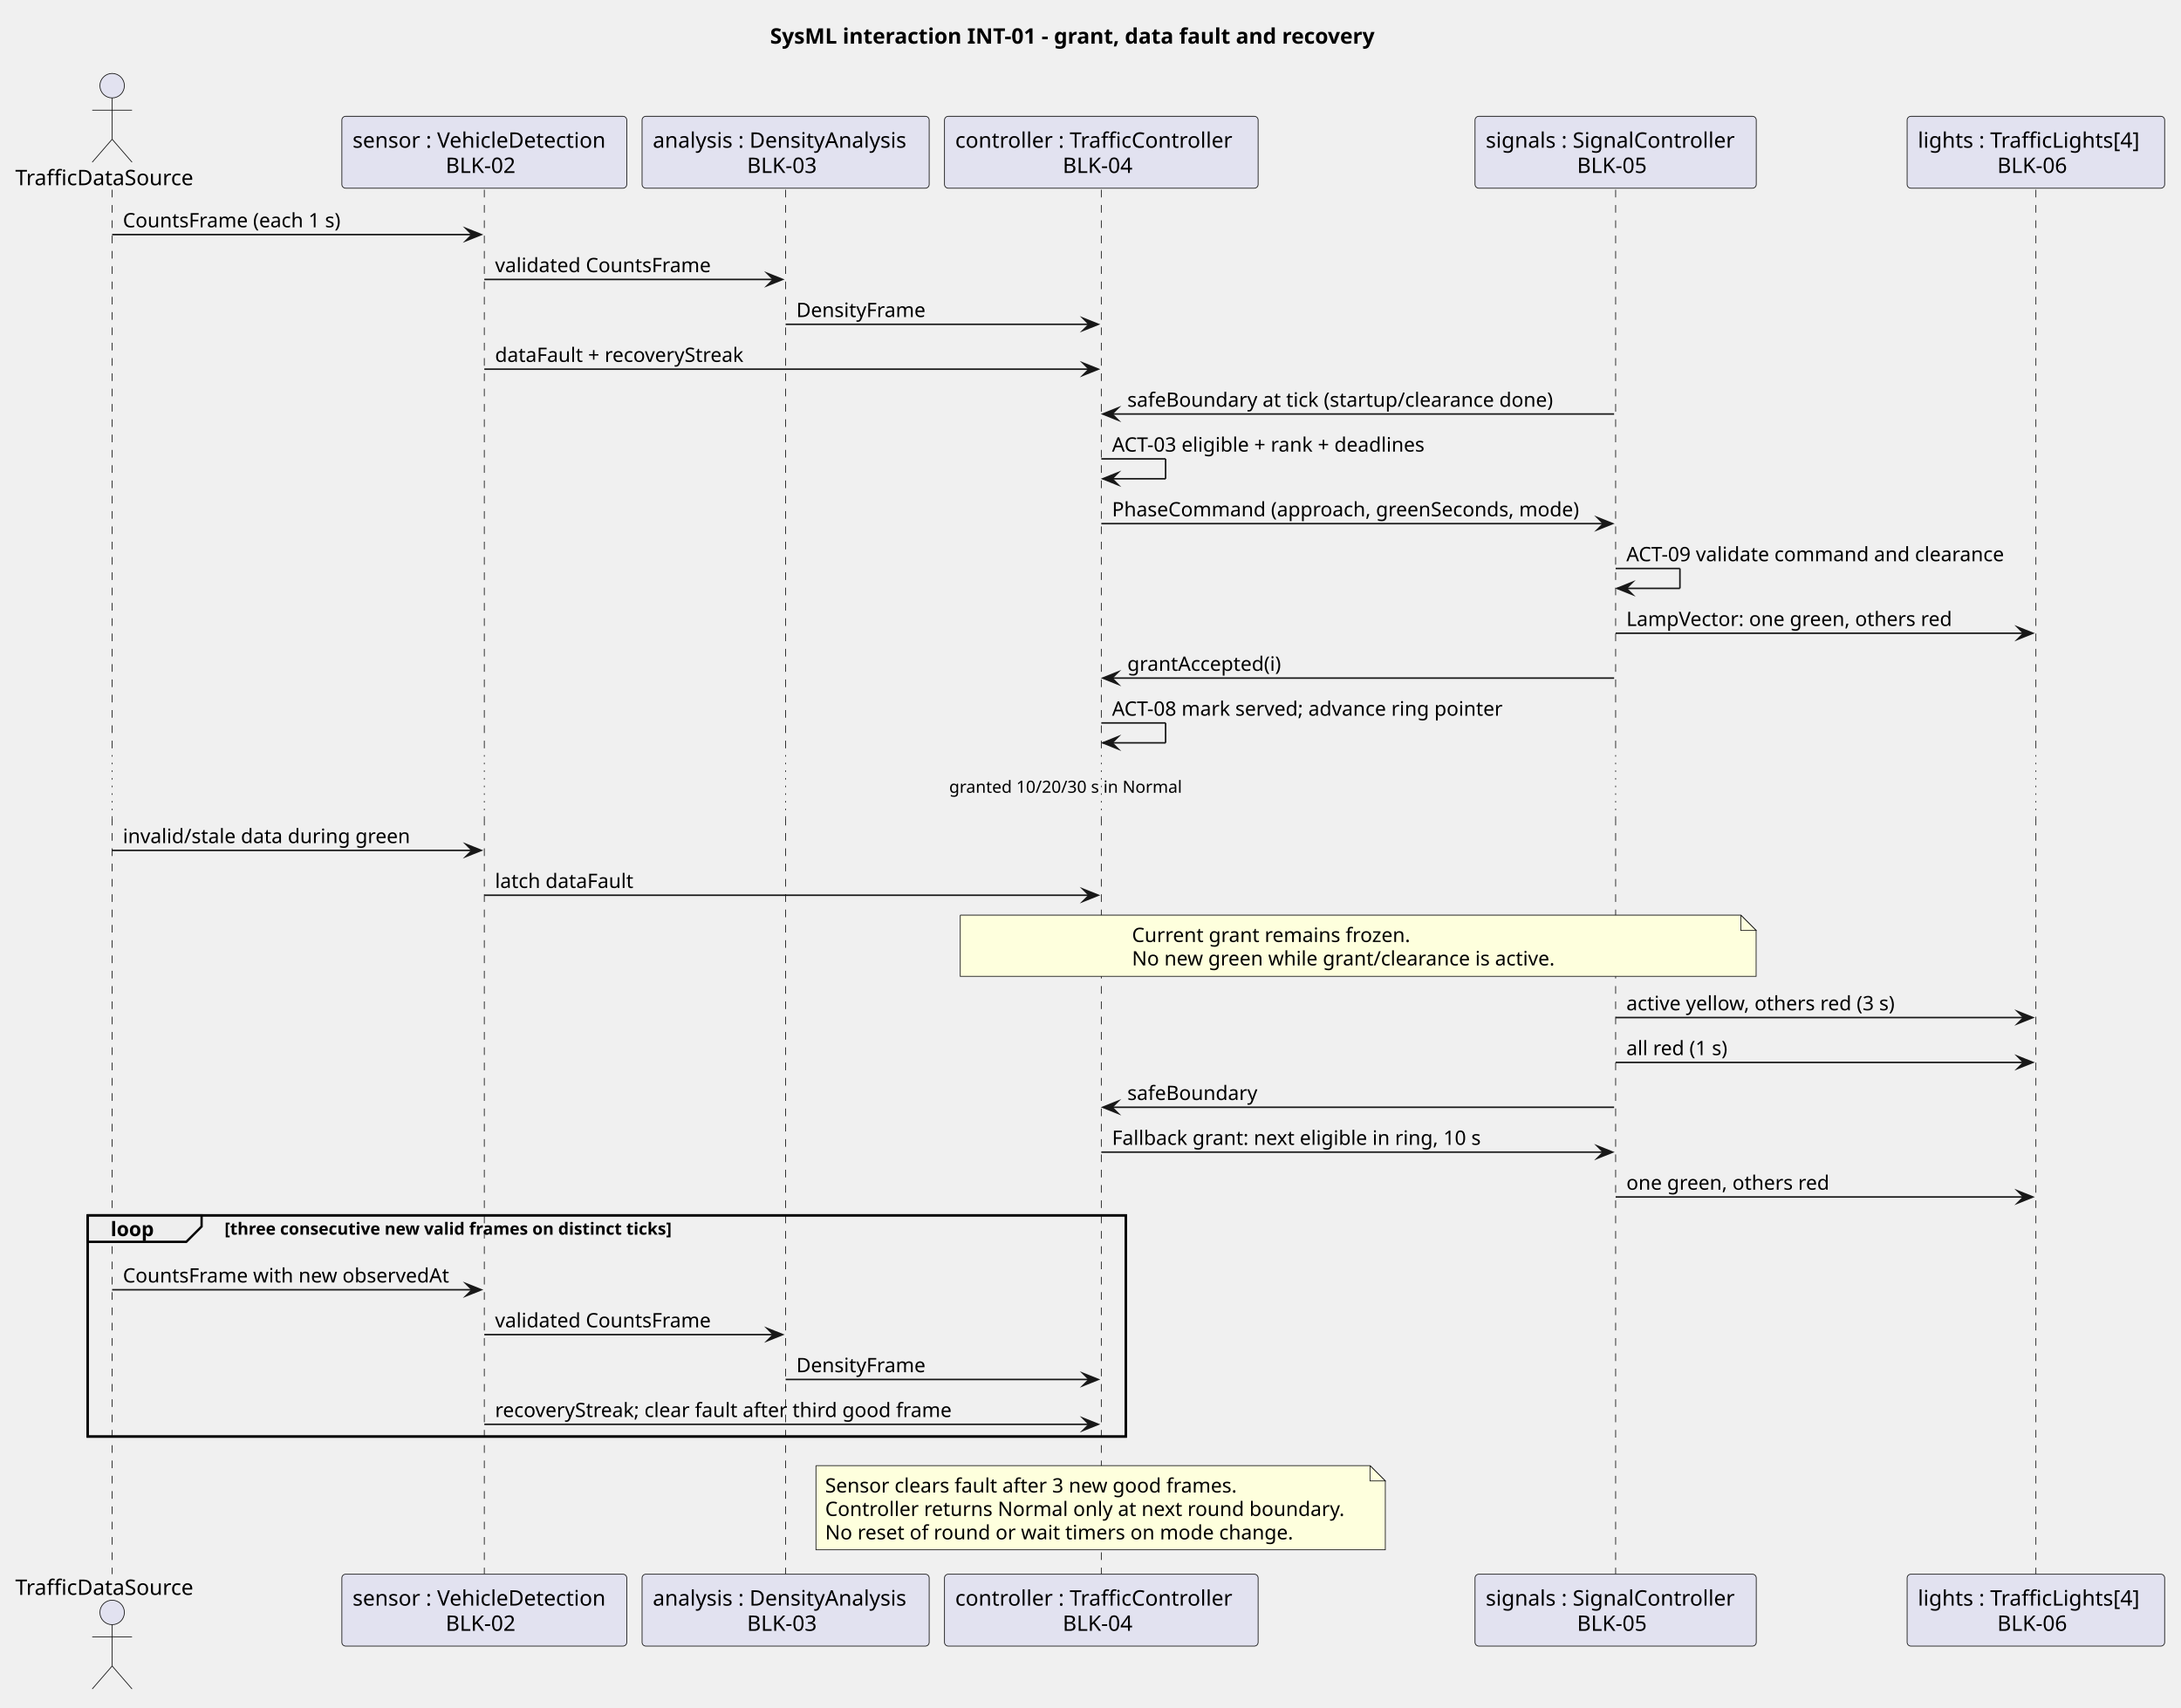
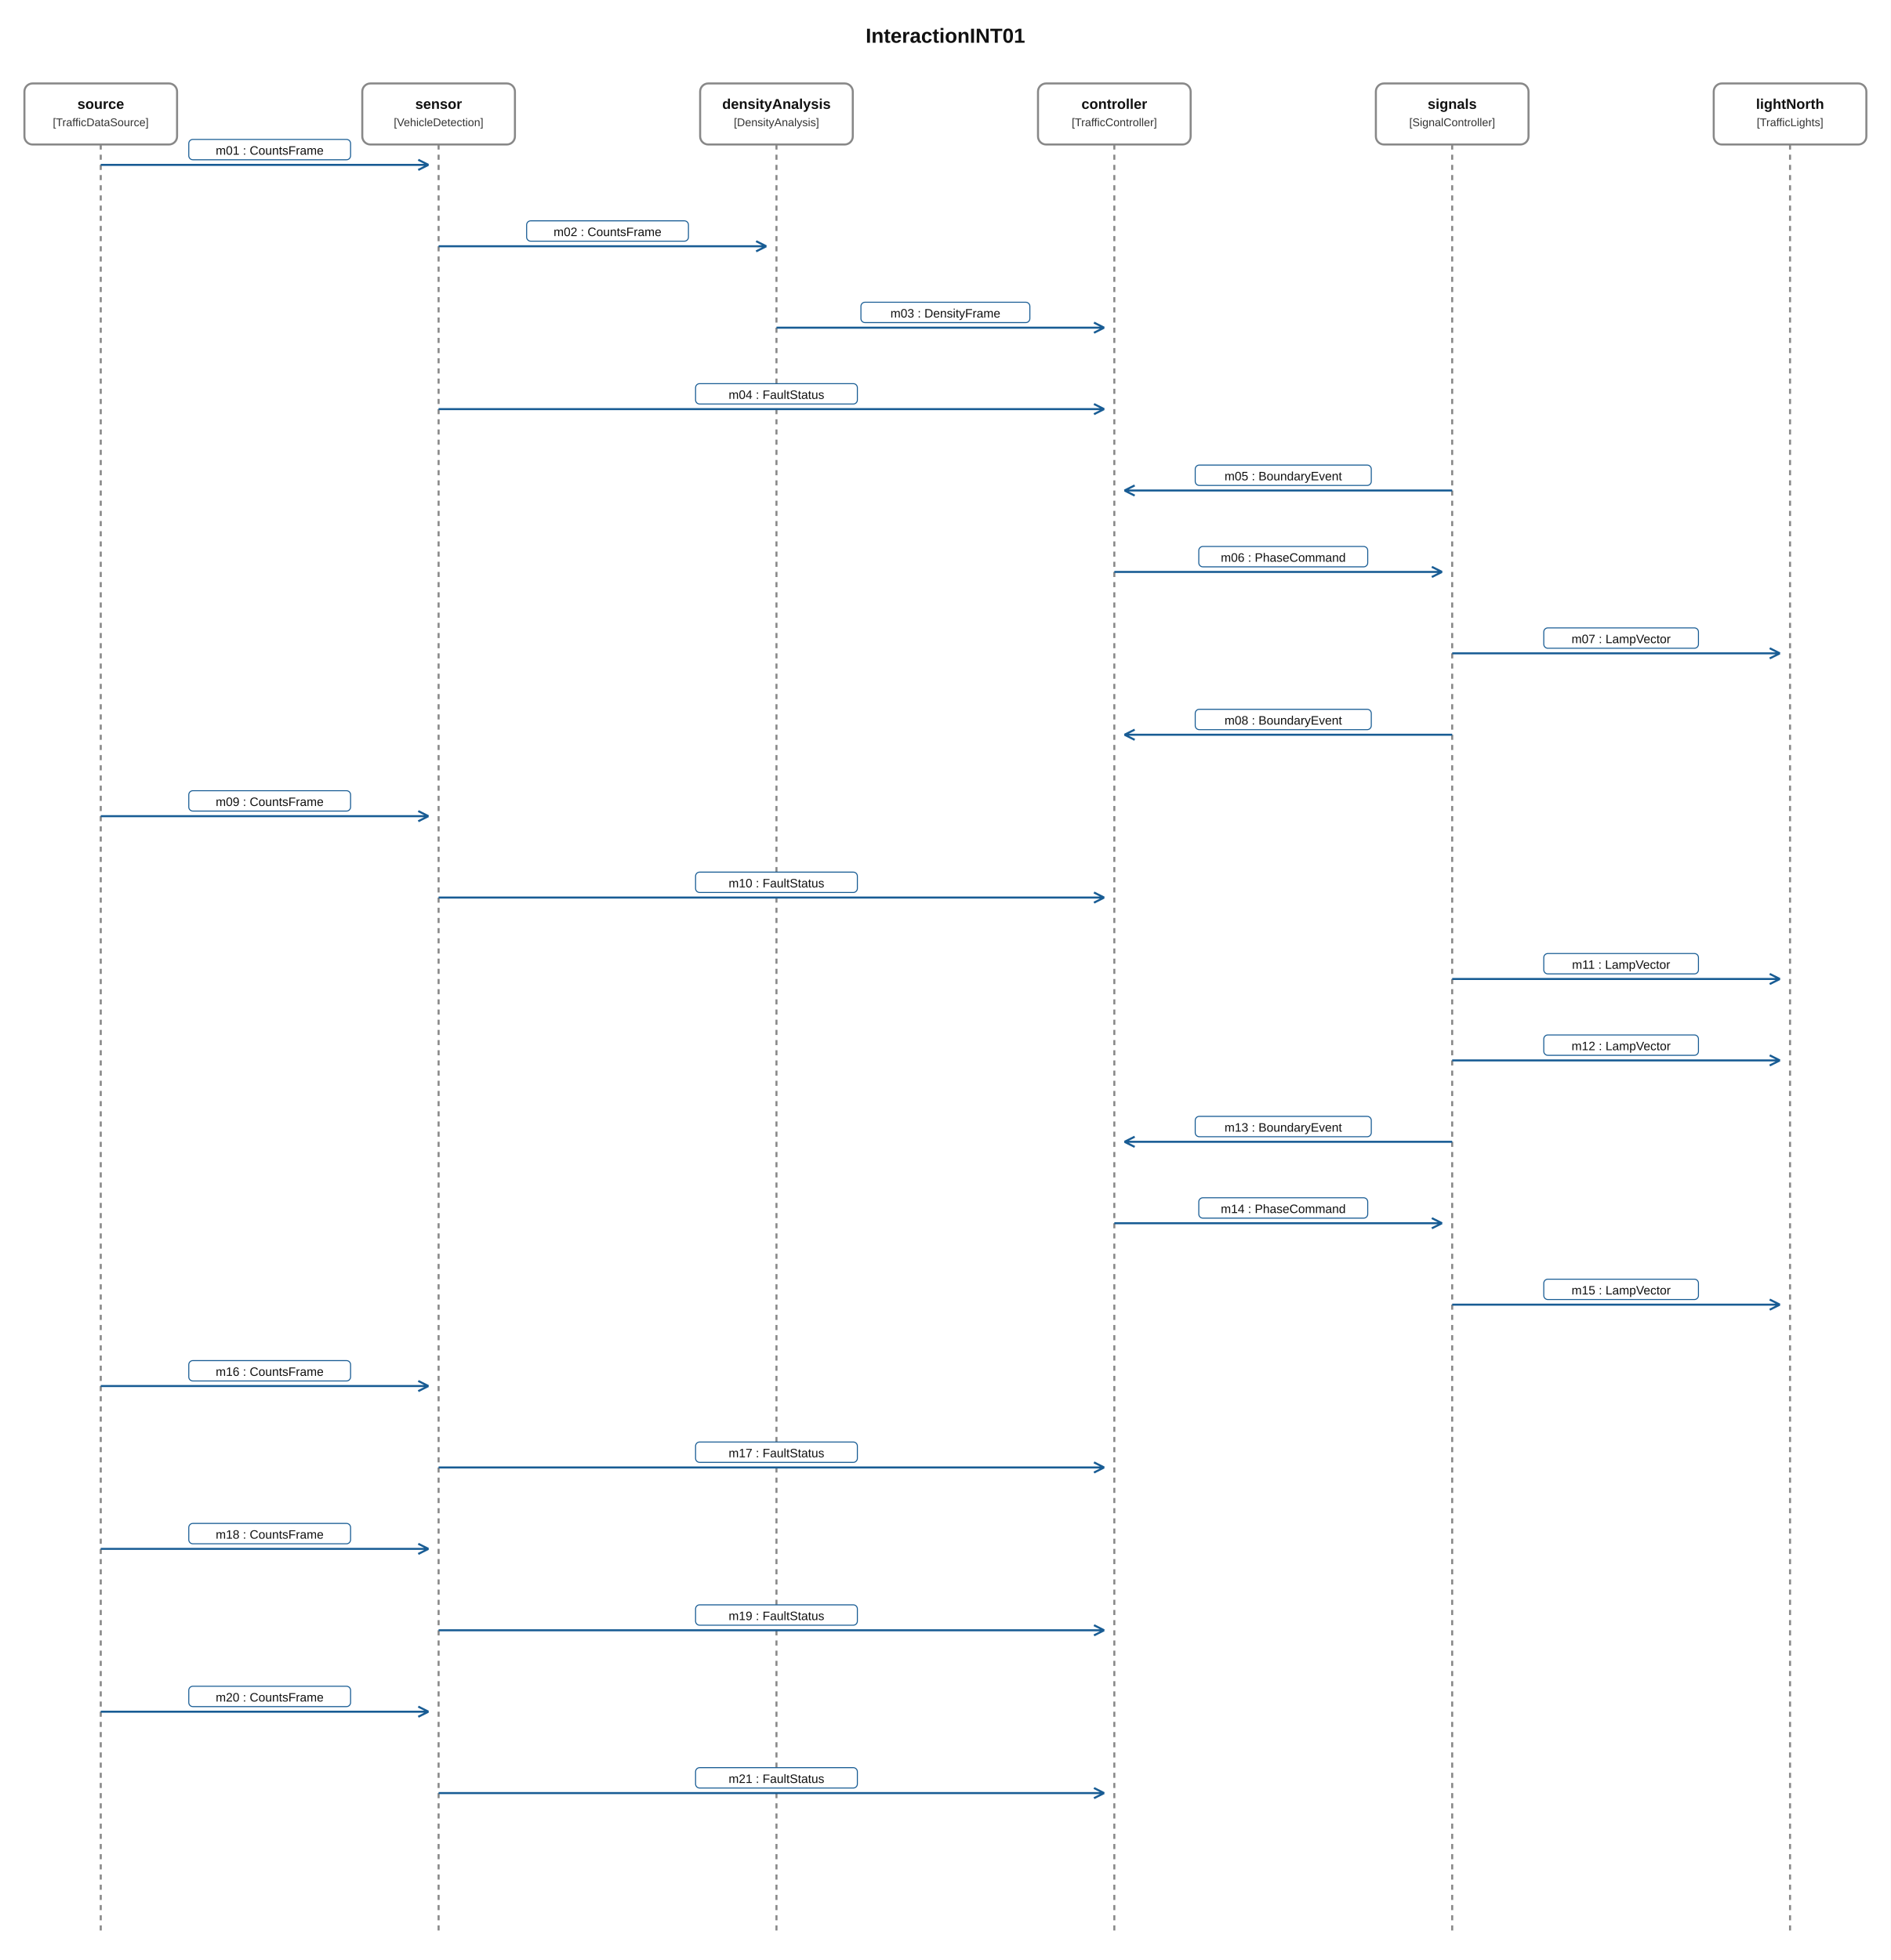
- <svg xmlns="http://www.w3.org/2000/svg" version="1.1" data-diagram-type="SEQUENCE" style="width:1425px;height:1116px;background:#FFFFFF;" width="1425px" height="1116px" viewBox="0 0 1425 1116" zoomAndPan="magnify" preserveAspectRatio="none" contentStyleType="text/css">
-   <defs />
-   <g font-family="sans-serif" lengthAdjust="spacing">
-     <g class="title" data-source-line="2">
-       <text x="503.154" y="28.535" fill="#000" font-size="14" textLength="417.006" font-weight="700">SysML interaction INT-01 - grant, data fault and recovery</text>
-     </g>
-     <rect x="57.269" y="794.143" width="678.292" height="144.553" fill="none" style="stroke:#000;stroke-width:1.5;" />
-     <g class="participant-lifeline" data-qualified-name="Source" data-entity-uid="part1" id="part1-lifeline" data-source-line="3">
-       <g>
-         <rect x="69.769" y="123.977" width="8" height="369.416" fill="#000" fill-opacity="0" />
-         <line x1="73.269" y1="123.977" x2="73.269" y2="493.393" style="stroke:#181818;stroke-width:0.5;stroke-dasharray:5,5;" />
+ <svg xmlns="http://www.w3.org/2000/svg" width="1858" height="1926" viewBox="-49 8 1858 1926">
+   <rect x="-49" y="8" width="1858" height="1926" fill="#fff" />
+   <rect x="0" y="0" width="1805" height="1930" fill="rgb(255, 255, 255)" />
+   <g>
+     <g class="sequence-diagram" transform="translate(0, 50)">
+       <text x="880" y="0" text-anchor="middle" style="font-size: 20px; font-weight: bold; fill: rgb(17, 17, 17); cursor: pointer; font-family: Arial, -apple-system, &quot;system-ui&quot;, &quot;Segoe UI&quot;, Roboto, Oxygen, Ubuntu, Cantarell, sans-serif;">InteractionINT01</text>
+       <g class="sequence-participant" transform="translate(50, 40)" style="cursor: pointer;">
+         <rect x="-75" y="0" width="150" height="60" rx="8" style="fill: rgb(255, 255, 255); stroke: rgb(136, 136, 136); stroke-width: 2px;" />
+         <text class="node-name-text" data-element-name="source" x="0" y="25" text-anchor="middle" style="font-size: 14px; font-weight: bold; fill: rgb(17, 17, 17); font-family: Arial, -apple-system, &quot;system-ui&quot;, &quot;Segoe UI&quot;, Roboto, Oxygen, Ubuntu, Cantarell, sans-serif;">source</text>
+         <text x="0" y="42" text-anchor="middle" style="font-size: 11px; fill: rgb(51, 51, 51); font-family: Arial, -apple-system, &quot;system-ui&quot;, &quot;Segoe UI&quot;, Roboto, Oxygen, Ubuntu, Cantarell, sans-serif; font-weight: 400;">[TrafficDataSource]</text>
+         <line x1="0" y1="60" x2="0" y2="1820" style="stroke: rgb(136, 136, 136); stroke-width: 2px; stroke-dasharray: 5px, 5px; " />
      </g>
-       <line x1="73.269" y1="493.393" x2="73.269" y2="534.348" style="stroke:#181818;stroke-width:0.5;stroke-dasharray:1,4;" />
-       <g>
-         <rect x="69.769" y="534.348" width="8" height="494.279" fill="#000" fill-opacity="0" />
-         <line x1="73.269" y1="534.348" x2="73.269" y2="1028.627" style="stroke:#181818;stroke-width:0.5;stroke-dasharray:5,5;" />
+       <g class="sequence-participant" transform="translate(382, 40)" style="cursor: pointer;">
+         <rect x="-75" y="0" width="150" height="60" rx="8" style="fill: rgb(255, 255, 255); stroke: rgb(136, 136, 136); stroke-width: 2px;" />
+         <text class="node-name-text" data-element-name="sensor" x="0" y="25" text-anchor="middle" style="font-size: 14px; font-weight: bold; fill: rgb(17, 17, 17); font-family: Arial, -apple-system, &quot;system-ui&quot;, &quot;Segoe UI&quot;, Roboto, Oxygen, Ubuntu, Cantarell, sans-serif;">sensor</text>
+         <text x="0" y="42" text-anchor="middle" style="font-size: 11px; fill: rgb(51, 51, 51); font-family: Arial, -apple-system, &quot;system-ui&quot;, &quot;Segoe UI&quot;, Roboto, Oxygen, Ubuntu, Cantarell, sans-serif; font-weight: 400;">[VehicleDetection]</text>
+         <line x1="0" y1="60" x2="0" y2="1820" style="stroke: rgb(136, 136, 136); stroke-width: 2px; stroke-dasharray: 5px, 5px; " />
+       </g>
+       <g class="sequence-participant" transform="translate(714, 40)" style="cursor: pointer;">
+         <rect x="-75" y="0" width="150" height="60" rx="8" style="fill: rgb(255, 255, 255); stroke: rgb(136, 136, 136); stroke-width: 2px;" />
+         <text class="node-name-text" data-element-name="densityAnalysis" x="0" y="25" text-anchor="middle" style="font-size: 14px; font-weight: bold; fill: rgb(17, 17, 17); font-family: Arial, -apple-system, &quot;system-ui&quot;, &quot;Segoe UI&quot;, Roboto, Oxygen, Ubuntu, Cantarell, sans-serif;">densityAnalysis</text>
+         <text x="0" y="42" text-anchor="middle" style="font-size: 11px; fill: rgb(51, 51, 51); font-family: Arial, -apple-system, &quot;system-ui&quot;, &quot;Segoe UI&quot;, Roboto, Oxygen, Ubuntu, Cantarell, sans-serif; font-weight: 400;">[DensityAnalysis]</text>
+         <line x1="0" y1="60" x2="0" y2="1820" style="stroke: rgb(136, 136, 136); stroke-width: 2px; stroke-dasharray: 5px, 5px; " />
+       </g>
+       <g class="sequence-participant" transform="translate(1046, 40)" style="cursor: pointer;">
+         <rect x="-75" y="0" width="150" height="60" rx="8" style="fill: rgb(255, 255, 255); stroke: rgb(136, 136, 136); stroke-width: 2px;" />
+         <text class="node-name-text" data-element-name="controller" x="0" y="25" text-anchor="middle" style="font-size: 14px; font-weight: bold; fill: rgb(17, 17, 17); font-family: Arial, -apple-system, &quot;system-ui&quot;, &quot;Segoe UI&quot;, Roboto, Oxygen, Ubuntu, Cantarell, sans-serif;">controller</text>
+         <text x="0" y="42" text-anchor="middle" style="font-size: 11px; fill: rgb(51, 51, 51); font-family: Arial, -apple-system, &quot;system-ui&quot;, &quot;Segoe UI&quot;, Roboto, Oxygen, Ubuntu, Cantarell, sans-serif; font-weight: 400;">[TrafficController]</text>
+         <line x1="0" y1="60" x2="0" y2="1820" style="stroke: rgb(136, 136, 136); stroke-width: 2px; stroke-dasharray: 5px, 5px; " />
+       </g>
+       <g class="sequence-participant" transform="translate(1378, 40)" style="cursor: pointer;">
+         <rect x="-75" y="0" width="150" height="60" rx="8" style="fill: rgb(255, 255, 255); stroke: rgb(136, 136, 136); stroke-width: 2px;" />
+         <text class="node-name-text" data-element-name="signals" x="0" y="25" text-anchor="middle" style="font-size: 14px; font-weight: bold; fill: rgb(17, 17, 17); font-family: Arial, -apple-system, &quot;system-ui&quot;, &quot;Segoe UI&quot;, Roboto, Oxygen, Ubuntu, Cantarell, sans-serif;">signals</text>
+         <text x="0" y="42" text-anchor="middle" style="font-size: 11px; fill: rgb(51, 51, 51); font-family: Arial, -apple-system, &quot;system-ui&quot;, &quot;Segoe UI&quot;, Roboto, Oxygen, Ubuntu, Cantarell, sans-serif; font-weight: 400;">[SignalController]</text>
+         <line x1="0" y1="60" x2="0" y2="1820" style="stroke: rgb(136, 136, 136); stroke-width: 2px; stroke-dasharray: 5px, 5px; " />
+       </g>
+       <g class="sequence-participant" transform="translate(1710, 40)" style="cursor: pointer;">
+         <rect x="-75" y="0" width="150" height="60" rx="8" style="fill: rgb(255, 255, 255); stroke: rgb(136, 136, 136); stroke-width: 2px;" />
+         <text class="node-name-text" data-element-name="lightNorth" x="0" y="25" text-anchor="middle" style="font-size: 14px; font-weight: bold; fill: rgb(17, 17, 17); font-family: Arial, -apple-system, &quot;system-ui&quot;, &quot;Segoe UI&quot;, Roboto, Oxygen, Ubuntu, Cantarell, sans-serif;">lightNorth</text>
+         <text x="0" y="42" text-anchor="middle" style="font-size: 11px; fill: rgb(51, 51, 51); font-family: Arial, -apple-system, &quot;system-ui&quot;, &quot;Segoe UI&quot;, Roboto, Oxygen, Ubuntu, Cantarell, sans-serif; font-weight: 400;">[TrafficLights]</text>
+         <line x1="0" y1="60" x2="0" y2="1820" style="stroke: rgb(136, 136, 136); stroke-width: 2px; stroke-dasharray: 5px, 5px; " />
+       </g>
+       <g class="sequence-message" style="cursor: pointer;">
+         <path d="M 50 120 L 372 120 L 362 115 M 372 120 L 362 125" style="stroke: rgb(24, 92, 148); stroke-width: 2px; fill: none; " />
+         <rect x="136.5" y="95" width="159" height="20" rx="4" style="fill: rgb(255, 255, 255); stroke: rgb(24, 92, 148); stroke-width: 1px;" />
+         <text x="216" y="110" text-anchor="middle" style="font-size: 12px; fill: rgb(17, 17, 17); pointer-events: none; font-family: Arial, -apple-system, &quot;system-ui&quot;, &quot;Segoe UI&quot;, Roboto, Oxygen, Ubuntu, Cantarell, sans-serif; font-weight: 400;">m01 : CountsFrame</text>
+       </g>
+       <g class="sequence-message" style="cursor: pointer;">
+         <path d="M 382 200 L 704 200 L 694 195 M 704 200 L 694 205" style="stroke: rgb(24, 92, 148); stroke-width: 2px; fill: none; " />
+         <rect x="468.5" y="175" width="159" height="20" rx="4" style="fill: rgb(255, 255, 255); stroke: rgb(24, 92, 148); stroke-width: 1px;" />
+         <text x="548" y="190" text-anchor="middle" style="font-size: 12px; fill: rgb(17, 17, 17); pointer-events: none; font-family: Arial, -apple-system, &quot;system-ui&quot;, &quot;Segoe UI&quot;, Roboto, Oxygen, Ubuntu, Cantarell, sans-serif; font-weight: 400;">m02 : CountsFrame</text>
+       </g>
+       <g class="sequence-message" style="cursor: pointer;">
+         <path d="M 714 280 L 1036 280 L 1026 275 M 1036 280 L 1026 285" style="stroke: rgb(24, 92, 148); stroke-width: 2px; fill: none; " />
+         <rect x="797" y="255" width="166" height="20" rx="4" style="fill: rgb(255, 255, 255); stroke: rgb(24, 92, 148); stroke-width: 1px;" />
+         <text x="880" y="270" text-anchor="middle" style="font-size: 12px; fill: rgb(17, 17, 17); pointer-events: none; font-family: Arial, -apple-system, &quot;system-ui&quot;, &quot;Segoe UI&quot;, Roboto, Oxygen, Ubuntu, Cantarell, sans-serif; font-weight: 400;">m03 : DensityFrame</text>
+       </g>
+       <g class="sequence-message" style="cursor: pointer;">
+         <path d="M 382 360 L 1036 360 L 1026 355 M 1036 360 L 1026 365" style="stroke: rgb(24, 92, 148); stroke-width: 2px; fill: none; " />
+         <rect x="634.5" y="335" width="159" height="20" rx="4" style="fill: rgb(255, 255, 255); stroke: rgb(24, 92, 148); stroke-width: 1px;" />
+         <text x="714" y="350" text-anchor="middle" style="font-size: 12px; fill: rgb(17, 17, 17); pointer-events: none; font-family: Arial, -apple-system, &quot;system-ui&quot;, &quot;Segoe UI&quot;, Roboto, Oxygen, Ubuntu, Cantarell, sans-serif; font-weight: 400;">m04 : FaultStatus</text>
+       </g>
+       <g class="sequence-message" style="cursor: pointer;">
+         <path d="M 1378 440 L 1056 440 L 1066 435 M 1056 440 L 1066 445" style="stroke: rgb(24, 92, 148); stroke-width: 2px; fill: none; " />
+         <rect x="1125.5" y="415" width="173" height="20" rx="4" style="fill: rgb(255, 255, 255); stroke: rgb(24, 92, 148); stroke-width: 1px;" />
+         <text x="1212" y="430" text-anchor="middle" style="font-size: 12px; fill: rgb(17, 17, 17); pointer-events: none; font-family: Arial, -apple-system, &quot;system-ui&quot;, &quot;Segoe UI&quot;, Roboto, Oxygen, Ubuntu, Cantarell, sans-serif; font-weight: 400;">m05 : BoundaryEvent</text>
+       </g>
+       <g class="sequence-message" style="cursor: pointer;">
+         <path d="M 1046 520 L 1368 520 L 1358 515 M 1368 520 L 1358 525" style="stroke: rgb(24, 92, 148); stroke-width: 2px; fill: none; " />
+         <rect x="1129" y="495" width="166" height="20" rx="4" style="fill: rgb(255, 255, 255); stroke: rgb(24, 92, 148); stroke-width: 1px;" />
+         <text x="1212" y="510" text-anchor="middle" style="font-size: 12px; fill: rgb(17, 17, 17); pointer-events: none; font-family: Arial, -apple-system, &quot;system-ui&quot;, &quot;Segoe UI&quot;, Roboto, Oxygen, Ubuntu, Cantarell, sans-serif; font-weight: 400;">m06 : PhaseCommand</text>
+       </g>
+       <g class="sequence-message" style="cursor: pointer;">
+         <path d="M 1378 600 L 1700 600 L 1690 595 M 1700 600 L 1690 605" style="stroke: rgb(24, 92, 148); stroke-width: 2px; fill: none; " />
+         <rect x="1468" y="575" width="152" height="20" rx="4" style="fill: rgb(255, 255, 255); stroke: rgb(24, 92, 148); stroke-width: 1px;" />
+         <text x="1544" y="590" text-anchor="middle" style="font-size: 12px; fill: rgb(17, 17, 17); pointer-events: none; font-family: Arial, -apple-system, &quot;system-ui&quot;, &quot;Segoe UI&quot;, Roboto, Oxygen, Ubuntu, Cantarell, sans-serif; font-weight: 400;">m07 : LampVector</text>
+       </g>
+       <g class="sequence-message" style="cursor: pointer;">
+         <path d="M 1378 680 L 1056 680 L 1066 675 M 1056 680 L 1066 685" style="stroke: rgb(24, 92, 148); stroke-width: 2px; fill: none; " />
+         <rect x="1125.5" y="655" width="173" height="20" rx="4" style="fill: rgb(255, 255, 255); stroke: rgb(24, 92, 148); stroke-width: 1px;" />
+         <text x="1212" y="670" text-anchor="middle" style="font-size: 12px; fill: rgb(17, 17, 17); pointer-events: none; font-family: Arial, -apple-system, &quot;system-ui&quot;, &quot;Segoe UI&quot;, Roboto, Oxygen, Ubuntu, Cantarell, sans-serif; font-weight: 400;">m08 : BoundaryEvent</text>
+       </g>
+       <g class="sequence-message" style="cursor: pointer;">
+         <path d="M 50 760 L 372 760 L 362 755 M 372 760 L 362 765" style="stroke: rgb(24, 92, 148); stroke-width: 2px; fill: none; " />
+         <rect x="136.5" y="735" width="159" height="20" rx="4" style="fill: rgb(255, 255, 255); stroke: rgb(24, 92, 148); stroke-width: 1px;" />
+         <text x="216" y="750" text-anchor="middle" style="font-size: 12px; fill: rgb(17, 17, 17); pointer-events: none; font-family: Arial, -apple-system, &quot;system-ui&quot;, &quot;Segoe UI&quot;, Roboto, Oxygen, Ubuntu, Cantarell, sans-serif; font-weight: 400;">m09 : CountsFrame</text>
+       </g>
+       <g class="sequence-message" style="cursor: pointer;">
+         <path d="M 382 840 L 1036 840 L 1026 835 M 1036 840 L 1026 845" style="stroke: rgb(24, 92, 148); stroke-width: 2px; fill: none; " />
+         <rect x="634.5" y="815" width="159" height="20" rx="4" style="fill: rgb(255, 255, 255); stroke: rgb(24, 92, 148); stroke-width: 1px;" />
+         <text x="714" y="830" text-anchor="middle" style="font-size: 12px; fill: rgb(17, 17, 17); pointer-events: none; font-family: Arial, -apple-system, &quot;system-ui&quot;, &quot;Segoe UI&quot;, Roboto, Oxygen, Ubuntu, Cantarell, sans-serif; font-weight: 400;">m10 : FaultStatus</text>
+       </g>
+       <g class="sequence-message" style="cursor: pointer;">
+         <path d="M 1378 920 L 1700 920 L 1690 915 M 1700 920 L 1690 925" style="stroke: rgb(24, 92, 148); stroke-width: 2px; fill: none; " />
+         <rect x="1468" y="895" width="152" height="20" rx="4" style="fill: rgb(255, 255, 255); stroke: rgb(24, 92, 148); stroke-width: 1px;" />
+         <text x="1544" y="910" text-anchor="middle" style="font-size: 12px; fill: rgb(17, 17, 17); pointer-events: none; font-family: Arial, -apple-system, &quot;system-ui&quot;, &quot;Segoe UI&quot;, Roboto, Oxygen, Ubuntu, Cantarell, sans-serif; font-weight: 400;">m11 : LampVector</text>
+       </g>
+       <g class="sequence-message" style="cursor: pointer;">
+         <path d="M 1378 1000 L 1700 1000 L 1690 995 M 1700 1000 L 1690 1005" style="stroke: rgb(24, 92, 148); stroke-width: 2px; fill: none; " />
+         <rect x="1468" y="975" width="152" height="20" rx="4" style="fill: rgb(255, 255, 255); stroke: rgb(24, 92, 148); stroke-width: 1px;" />
+         <text x="1544" y="990" text-anchor="middle" style="font-size: 12px; fill: rgb(17, 17, 17); pointer-events: none; font-family: Arial, -apple-system, &quot;system-ui&quot;, &quot;Segoe UI&quot;, Roboto, Oxygen, Ubuntu, Cantarell, sans-serif; font-weight: 400;">m12 : LampVector</text>
+       </g>
+       <g class="sequence-message" style="cursor: pointer;">
+         <path d="M 1378 1080 L 1056 1080 L 1066 1075 M 1056 1080 L 1066 1085" style="stroke: rgb(24, 92, 148); stroke-width: 2px; fill: none; " />
+         <rect x="1125.5" y="1055" width="173" height="20" rx="4" style="fill: rgb(255, 255, 255); stroke: rgb(24, 92, 148); stroke-width: 1px;" />
+         <text x="1212" y="1070" text-anchor="middle" style="font-size: 12px; fill: rgb(17, 17, 17); pointer-events: none; font-family: Arial, -apple-system, &quot;system-ui&quot;, &quot;Segoe UI&quot;, Roboto, Oxygen, Ubuntu, Cantarell, sans-serif; font-weight: 400;">m13 : BoundaryEvent</text>
+       </g>
+       <g class="sequence-message" style="cursor: pointer;">
+         <path d="M 1046 1160 L 1368 1160 L 1358 1155 M 1368 1160 L 1358 1165" style="stroke: rgb(24, 92, 148); stroke-width: 2px; fill: none; " />
+         <rect x="1129" y="1135" width="166" height="20" rx="4" style="fill: rgb(255, 255, 255); stroke: rgb(24, 92, 148); stroke-width: 1px;" />
+         <text x="1212" y="1150" text-anchor="middle" style="font-size: 12px; fill: rgb(17, 17, 17); pointer-events: none; font-family: Arial, -apple-system, &quot;system-ui&quot;, &quot;Segoe UI&quot;, Roboto, Oxygen, Ubuntu, Cantarell, sans-serif; font-weight: 400;">m14 : PhaseCommand</text>
+       </g>
+       <g class="sequence-message" style="cursor: pointer;">
+         <path d="M 1378 1240 L 1700 1240 L 1690 1235 M 1700 1240 L 1690 1245" style="stroke: rgb(24, 92, 148); stroke-width: 2px; fill: none; " />
+         <rect x="1468" y="1215" width="152" height="20" rx="4" style="fill: rgb(255, 255, 255); stroke: rgb(24, 92, 148); stroke-width: 1px;" />
+         <text x="1544" y="1230" text-anchor="middle" style="font-size: 12px; fill: rgb(17, 17, 17); pointer-events: none; font-family: Arial, -apple-system, &quot;system-ui&quot;, &quot;Segoe UI&quot;, Roboto, Oxygen, Ubuntu, Cantarell, sans-serif; font-weight: 400;">m15 : LampVector</text>
+       </g>
+       <g class="sequence-message" style="cursor: pointer;">
+         <path d="M 50 1320 L 372 1320 L 362 1315 M 372 1320 L 362 1325" style="stroke: rgb(24, 92, 148); stroke-width: 2px; fill: none; " />
+         <rect x="136.5" y="1295" width="159" height="20" rx="4" style="fill: rgb(255, 255, 255); stroke: rgb(24, 92, 148); stroke-width: 1px;" />
+         <text x="216" y="1310" text-anchor="middle" style="font-size: 12px; fill: rgb(17, 17, 17); pointer-events: none; font-family: Arial, -apple-system, &quot;system-ui&quot;, &quot;Segoe UI&quot;, Roboto, Oxygen, Ubuntu, Cantarell, sans-serif; font-weight: 400;">m16 : CountsFrame</text>
+       </g>
+       <g class="sequence-message" style="cursor: pointer;">
+         <path d="M 382 1400 L 1036 1400 L 1026 1395 M 1036 1400 L 1026 1405" style="stroke: rgb(24, 92, 148); stroke-width: 2px; fill: none; " />
+         <rect x="634.5" y="1375" width="159" height="20" rx="4" style="fill: rgb(255, 255, 255); stroke: rgb(24, 92, 148); stroke-width: 1px;" />
+         <text x="714" y="1390" text-anchor="middle" style="font-size: 12px; fill: rgb(17, 17, 17); pointer-events: none; font-family: Arial, -apple-system, &quot;system-ui&quot;, &quot;Segoe UI&quot;, Roboto, Oxygen, Ubuntu, Cantarell, sans-serif; font-weight: 400;">m17 : FaultStatus</text>
+       </g>
+       <g class="sequence-message" style="cursor: pointer;">
+         <path d="M 50 1480 L 372 1480 L 362 1475 M 372 1480 L 362 1485" style="stroke: rgb(24, 92, 148); stroke-width: 2px; fill: none; " />
+         <rect x="136.5" y="1455" width="159" height="20" rx="4" style="fill: rgb(255, 255, 255); stroke: rgb(24, 92, 148); stroke-width: 1px;" />
+         <text x="216" y="1470" text-anchor="middle" style="font-size: 12px; fill: rgb(17, 17, 17); pointer-events: none; font-family: Arial, -apple-system, &quot;system-ui&quot;, &quot;Segoe UI&quot;, Roboto, Oxygen, Ubuntu, Cantarell, sans-serif; font-weight: 400;">m18 : CountsFrame</text>
+       </g>
+       <g class="sequence-message" style="cursor: pointer;">
+         <path d="M 382 1560 L 1036 1560 L 1026 1555 M 1036 1560 L 1026 1565" style="stroke: rgb(24, 92, 148); stroke-width: 2px; fill: none; " />
+         <rect x="634.5" y="1535" width="159" height="20" rx="4" style="fill: rgb(255, 255, 255); stroke: rgb(24, 92, 148); stroke-width: 1px;" />
+         <text x="714" y="1550" text-anchor="middle" style="font-size: 12px; fill: rgb(17, 17, 17); pointer-events: none; font-family: Arial, -apple-system, &quot;system-ui&quot;, &quot;Segoe UI&quot;, Roboto, Oxygen, Ubuntu, Cantarell, sans-serif; font-weight: 400;">m19 : FaultStatus</text>
+       </g>
+       <g class="sequence-message" style="cursor: pointer;">
+         <path d="M 50 1640 L 372 1640 L 362 1635 M 372 1640 L 362 1645" style="stroke: rgb(24, 92, 148); stroke-width: 2px; fill: none; " />
+         <rect x="136.5" y="1615" width="159" height="20" rx="4" style="fill: rgb(255, 255, 255); stroke: rgb(24, 92, 148); stroke-width: 1px;" />
+         <text x="216" y="1630" text-anchor="middle" style="font-size: 12px; fill: rgb(17, 17, 17); pointer-events: none; font-family: Arial, -apple-system, &quot;system-ui&quot;, &quot;Segoe UI&quot;, Roboto, Oxygen, Ubuntu, Cantarell, sans-serif; font-weight: 400;">m20 : CountsFrame</text>
+       </g>
+       <g class="sequence-message" style="cursor: pointer;">
+         <path d="M 382 1720 L 1036 1720 L 1026 1715 M 1036 1720 L 1026 1725" style="stroke: rgb(24, 92, 148); stroke-width: 2px; fill: none; " />
+         <rect x="634.5" y="1695" width="159" height="20" rx="4" style="fill: rgb(255, 255, 255); stroke: rgb(24, 92, 148); stroke-width: 1px;" />
+         <text x="714" y="1710" text-anchor="middle" style="font-size: 12px; fill: rgb(17, 17, 17); pointer-events: none; font-family: Arial, -apple-system, &quot;system-ui&quot;, &quot;Segoe UI&quot;, Roboto, Oxygen, Ubuntu, Cantarell, sans-serif; font-weight: 400;">m21 : FaultStatus</text>
      </g>
    </g>
-     <g class="participant-lifeline" data-qualified-name="Sensor" data-entity-uid="part2" id="part2-lifeline" data-source-line="4">
-       <g>
-         <rect x="312.935" y="123.977" width="8" height="369.416" fill="#000" fill-opacity="0" />
-         <line x1="316.435" y1="123.977" x2="316.435" y2="493.393" style="stroke:#181818;stroke-width:0.5;stroke-dasharray:5,5;" />
-       </g>
-       <line x1="316.435" y1="493.393" x2="316.435" y2="534.348" style="stroke:#181818;stroke-width:0.5;stroke-dasharray:1,4;" />
-       <g>
-         <rect x="312.935" y="534.348" width="8" height="494.279" fill="#000" fill-opacity="0" />
-         <line x1="316.435" y1="534.348" x2="316.435" y2="1028.627" style="stroke:#181818;stroke-width:0.5;stroke-dasharray:5,5;" />
-       </g>
-     </g>
-     <g class="participant-lifeline" data-qualified-name="Analysis" data-entity-uid="part3" id="part3-lifeline" data-source-line="5">
-       <g>
-         <rect x="509.805" y="123.977" width="8" height="369.416" fill="#000" fill-opacity="0" />
-         <line x1="513.305" y1="123.977" x2="513.305" y2="493.393" style="stroke:#181818;stroke-width:0.5;stroke-dasharray:5,5;" />
-       </g>
-       <line x1="513.305" y1="493.393" x2="513.305" y2="534.348" style="stroke:#181818;stroke-width:0.5;stroke-dasharray:1,4;" />
-       <g>
-         <rect x="509.805" y="534.348" width="8" height="494.279" fill="#000" fill-opacity="0" />
-         <line x1="513.305" y1="534.348" x2="513.305" y2="1028.627" style="stroke:#181818;stroke-width:0.5;stroke-dasharray:5,5;" />
-       </g>
-     </g>
-     <g class="participant-lifeline" data-qualified-name="Controller" data-entity-uid="part4" id="part4-lifeline" data-source-line="6">
-       <g>
-         <rect x="716.062" y="123.977" width="8" height="369.416" fill="#000" fill-opacity="0" />
-         <line x1="719.562" y1="123.977" x2="719.562" y2="493.393" style="stroke:#181818;stroke-width:0.5;stroke-dasharray:5,5;" />
-       </g>
-       <line x1="719.562" y1="493.393" x2="719.562" y2="534.348" style="stroke:#181818;stroke-width:0.5;stroke-dasharray:1,4;" />
-       <g>
-         <rect x="716.062" y="534.348" width="8" height="494.279" fill="#000" fill-opacity="0" />
-         <line x1="719.562" y1="534.348" x2="719.562" y2="1028.627" style="stroke:#181818;stroke-width:0.5;stroke-dasharray:5,5;" />
-       </g>
-     </g>
-     <g class="participant-lifeline" data-qualified-name="Signals" data-entity-uid="part5" id="part5-lifeline" data-source-line="7">
-       <g>
-         <rect x="1052.112" y="123.977" width="8" height="369.416" fill="#000" fill-opacity="0" />
-         <line x1="1055.612" y1="123.977" x2="1055.612" y2="493.393" style="stroke:#181818;stroke-width:0.5;stroke-dasharray:5,5;" />
-       </g>
-       <line x1="1055.612" y1="493.393" x2="1055.612" y2="534.348" style="stroke:#181818;stroke-width:0.5;stroke-dasharray:1,4;" />
-       <g>
-         <rect x="1052.112" y="534.348" width="8" height="494.279" fill="#000" fill-opacity="0" />
-         <line x1="1055.612" y1="534.348" x2="1055.612" y2="1028.627" style="stroke:#181818;stroke-width:0.5;stroke-dasharray:5,5;" />
-       </g>
-     </g>
-     <g class="participant-lifeline" data-qualified-name="Lights" data-entity-uid="part6" id="part6-lifeline" data-source-line="8">
-       <g>
-         <rect x="1326.684" y="123.977" width="8" height="369.416" fill="#000" fill-opacity="0" />
-         <line x1="1330.184" y1="123.977" x2="1330.184" y2="493.393" style="stroke:#181818;stroke-width:0.5;stroke-dasharray:5,5;" />
-       </g>
-       <line x1="1330.184" y1="493.393" x2="1330.184" y2="534.348" style="stroke:#181818;stroke-width:0.5;stroke-dasharray:1,4;" />
-       <g>
-         <rect x="1326.684" y="534.348" width="8" height="494.279" fill="#000" fill-opacity="0" />
-         <line x1="1330.184" y1="534.348" x2="1330.184" y2="1028.627" style="stroke:#181818;stroke-width:0.5;stroke-dasharray:5,5;" />
-       </g>
-     </g>
-     <g class="participant participant-head" data-qualified-name="Source" data-entity-uid="part1" id="part1-head" data-source-line="3">
-       <text x="10" y="121.023" fill="#000" font-size="14" textLength="120.538">TrafficDataSource</text>
-       <ellipse cx="73.269" cy="55.988" rx="8" ry="8" fill="#E2E2F0" style="stroke:#181818;stroke-width:0.5;" />
-       <path d="M73.269,63.988 L73.269,90.988 M60.269,71.988 L86.269,71.988 M73.269,90.988 L60.269,105.988 M73.269,90.988 L86.269,105.988" style="stroke:#181818;stroke-width:0.5;" fill="none" />
-     </g>
-     <g class="participant participant-head" data-qualified-name="Sensor" data-entity-uid="part2" id="part2-head" data-source-line="4">
-       <rect x="223.36" y="76" width="186.149" height="46.977" fill="#E2E2F0" style="stroke:#181818;stroke-width:0.5;" rx="2.5" ry="2.5" />
-       <text x="230.36" y="96.535" fill="#000" font-size="14" textLength="172.149">sensor : VehicleDetection</text>
-       <text x="291.203" y="113.023" fill="#000" font-size="14" textLength="50.463">BLK-02</text>
-     </g>
-     <g class="participant participant-head" data-qualified-name="Analysis" data-entity-uid="part3" id="part3-head" data-source-line="5">
-       <rect x="419.509" y="76" width="187.592" height="46.977" fill="#E2E2F0" style="stroke:#181818;stroke-width:0.5;" rx="2.5" ry="2.5" />
-       <text x="426.509" y="96.535" fill="#000" font-size="14" textLength="173.592">analysis : DensityAnalysis</text>
-       <text x="488.074" y="113.023" fill="#000" font-size="14" textLength="50.463">BLK-03</text>
-     </g>
-     <g class="participant participant-head" data-qualified-name="Controller" data-entity-uid="part4" id="part4-head" data-source-line="6">
-       <rect x="617.101" y="76" width="204.921" height="46.977" fill="#E2E2F0" style="stroke:#181818;stroke-width:0.5;" rx="2.5" ry="2.5" />
-       <text x="624.101" y="96.535" fill="#000" font-size="14" textLength="190.921">controller : TrafficController</text>
-       <text x="694.33" y="113.023" fill="#000" font-size="14" textLength="50.463">BLK-04</text>
-     </g>
-     <g class="participant participant-head" data-qualified-name="Signals" data-entity-uid="part5" id="part5-head" data-source-line="7">
-       <rect x="963.737" y="76" width="183.75" height="46.977" fill="#E2E2F0" style="stroke:#181818;stroke-width:0.5;" rx="2.5" ry="2.5" />
-       <text x="970.737" y="96.535" fill="#000" font-size="14" textLength="169.75">signals : SignalController</text>
-       <text x="1030.381" y="113.023" fill="#000" font-size="14" textLength="50.463">BLK-05</text>
-     </g>
-     <g class="participant participant-head" data-qualified-name="Lights" data-entity-uid="part6" id="part6-head" data-source-line="8">
-       <rect x="1246.054" y="76" width="168.26" height="46.977" fill="#E2E2F0" style="stroke:#181818;stroke-width:0.5;" rx="2.5" ry="2.5" />
-       <text x="1253.054" y="96.535" fill="#000" font-size="14" textLength="154.26">lights : TrafficLights[4]</text>
-       <text x="1304.952" y="113.023" fill="#000" font-size="14" textLength="50.463">BLK-06</text>
-     </g>
-     <g class="participant participant-tail" data-qualified-name="Source" data-entity-uid="part1" id="part1-tail" data-source-line="3">
-       <text x="10" y="1042.162" fill="#000" font-size="14" textLength="120.538">TrafficDataSource</text>
-       <ellipse cx="73.269" cy="1053.615" rx="8" ry="8" fill="#E2E2F0" style="stroke:#181818;stroke-width:0.5;" />
-       <path d="M73.269,1061.615 L73.269,1088.615 M60.269,1069.615 L86.269,1069.615 M73.269,1088.615 L60.269,1103.615 M73.269,1088.615 L86.269,1103.615" style="stroke:#181818;stroke-width:0.5;" fill="none" />
-     </g>
-     <g class="participant participant-tail" data-qualified-name="Sensor" data-entity-uid="part2" id="part2-tail" data-source-line="4">
-       <rect x="223.36" y="1028.627" width="186.149" height="46.977" fill="#E2E2F0" style="stroke:#181818;stroke-width:0.5;" rx="2.5" ry="2.5" />
-       <text x="230.36" y="1049.162" fill="#000" font-size="14" textLength="172.149">sensor : VehicleDetection</text>
-       <text x="291.203" y="1065.65" fill="#000" font-size="14" textLength="50.463">BLK-02</text>
-     </g>
-     <g class="participant participant-tail" data-qualified-name="Analysis" data-entity-uid="part3" id="part3-tail" data-source-line="5">
-       <rect x="419.509" y="1028.627" width="187.592" height="46.977" fill="#E2E2F0" style="stroke:#181818;stroke-width:0.5;" rx="2.5" ry="2.5" />
-       <text x="426.509" y="1049.162" fill="#000" font-size="14" textLength="173.592">analysis : DensityAnalysis</text>
-       <text x="488.074" y="1065.65" fill="#000" font-size="14" textLength="50.463">BLK-03</text>
-     </g>
-     <g class="participant participant-tail" data-qualified-name="Controller" data-entity-uid="part4" id="part4-tail" data-source-line="6">
-       <rect x="617.101" y="1028.627" width="204.921" height="46.977" fill="#E2E2F0" style="stroke:#181818;stroke-width:0.5;" rx="2.5" ry="2.5" />
-       <text x="624.101" y="1049.162" fill="#000" font-size="14" textLength="190.921">controller : TrafficController</text>
-       <text x="694.33" y="1065.65" fill="#000" font-size="14" textLength="50.463">BLK-04</text>
-     </g>
-     <g class="participant participant-tail" data-qualified-name="Signals" data-entity-uid="part5" id="part5-tail" data-source-line="7">
-       <rect x="963.737" y="1028.627" width="183.75" height="46.977" fill="#E2E2F0" style="stroke:#181818;stroke-width:0.5;" rx="2.5" ry="2.5" />
-       <text x="970.737" y="1049.162" fill="#000" font-size="14" textLength="169.75">signals : SignalController</text>
-       <text x="1030.381" y="1065.65" fill="#000" font-size="14" textLength="50.463">BLK-05</text>
-     </g>
-     <g class="participant participant-tail" data-qualified-name="Lights" data-entity-uid="part6" id="part6-tail" data-source-line="8">
-       <rect x="1246.054" y="1028.627" width="168.26" height="46.977" fill="#E2E2F0" style="stroke:#181818;stroke-width:0.5;" rx="2.5" ry="2.5" />
-       <text x="1253.054" y="1049.162" fill="#000" font-size="14" textLength="154.26">lights : TrafficLights[4]</text>
-       <text x="1304.952" y="1065.65" fill="#000" font-size="14" textLength="50.463">BLK-06</text>
-     </g>
-     <g class="message" data-entity-1="part1" data-entity-2="part2" id="msg1" data-source-line="9">
-       <polygon points="304.435,149.287,314.435,153.287,304.435,157.287,308.435,153.287" fill="#181818" style="stroke:#181818;stroke-width:1;stroke-linejoin:miter;stroke-miterlimit:10;" />
-       <line x1="73.269" y1="153.287" x2="310.435" y2="153.287" style="stroke:#181818;stroke-width:1;" />
-       <text x="80.269" y="148.545" fill="#000" font-size="13" textLength="148.243">CountsFrame (each 1 s)</text>
-     </g>
-     <g class="message" data-entity-1="part2" data-entity-2="part3" id="msg2" data-source-line="10">
-       <polygon points="501.305,178.598,511.305,182.598,501.305,186.598,505.305,182.598" fill="#181818" style="stroke:#181818;stroke-width:1;stroke-linejoin:miter;stroke-miterlimit:10;" />
-       <line x1="316.435" y1="182.598" x2="507.305" y2="182.598" style="stroke:#181818;stroke-width:1;" />
-       <text x="323.435" y="177.855" fill="#000" font-size="13" textLength="144.638">validated CountsFrame</text>
-     </g>
-     <g class="message" data-entity-1="part3" data-entity-2="part4" id="msg3" data-source-line="11">
-       <polygon points="707.562,207.908,717.562,211.908,707.562,215.908,711.562,211.908" fill="#181818" style="stroke:#181818;stroke-width:1;stroke-linejoin:miter;stroke-miterlimit:10;" />
-       <line x1="513.305" y1="211.908" x2="713.562" y2="211.908" style="stroke:#181818;stroke-width:1;" />
-       <text x="520.305" y="207.166" fill="#000" font-size="13" textLength="85.935">DensityFrame</text>
-     </g>
-     <g class="message" data-entity-1="part2" data-entity-2="part4" id="msg4" data-source-line="12">
-       <polygon points="707.562,237.219,717.562,241.219,707.562,245.219,711.562,241.219" fill="#181818" style="stroke:#181818;stroke-width:1;stroke-linejoin:miter;stroke-miterlimit:10;" />
-       <line x1="316.435" y1="241.219" x2="713.562" y2="241.219" style="stroke:#181818;stroke-width:1;" />
-       <text x="323.435" y="236.477" fill="#000" font-size="13" textLength="169.292">dataFault + recoveryStreak</text>
-     </g>
-     <g class="message" data-entity-1="part5" data-entity-2="part4" id="msg5" data-source-line="13">
-       <polygon points="730.562,266.529,720.562,270.529,730.562,274.529,726.562,270.529" fill="#181818" style="stroke:#181818;stroke-width:1;stroke-linejoin:miter;stroke-miterlimit:10;" />
-       <line x1="724.562" y1="270.529" x2="1054.612" y2="270.529" style="stroke:#181818;stroke-width:1;" />
-       <text x="736.562" y="265.787" fill="#000" font-size="13" textLength="287.428">safeBoundary at tick (startup/clearance done)</text>
-     </g>
-     <g class="message" data-entity-1="part4" data-entity-2="part4" id="msg6" data-source-line="14">
-       <line x1="719.562" y1="299.84" x2="761.562" y2="299.84" style="stroke:#181818;stroke-width:1;" />
-       <line x1="761.562" y1="299.84" x2="761.562" y2="312.84" style="stroke:#181818;stroke-width:1;" />
-       <line x1="720.562" y1="312.84" x2="761.562" y2="312.84" style="stroke:#181818;stroke-width:1;" />
-       <polygon points="730.562,308.84,720.562,312.84,730.562,316.84,726.562,312.84" fill="#181818" style="stroke:#181818;stroke-width:1;stroke-linejoin:miter;stroke-miterlimit:10;" />
-       <text x="726.562" y="295.098" fill="#000" font-size="13" textLength="225.589">ACT-03 eligible + rank + deadlines</text>
-     </g>
-     <g class="message" data-entity-1="part4" data-entity-2="part5" id="msg7" data-source-line="15">
-       <polygon points="1043.612,338.15,1053.612,342.15,1043.612,346.15,1047.612,342.15" fill="#181818" style="stroke:#181818;stroke-width:1;stroke-linejoin:miter;stroke-miterlimit:10;" />
-       <line x1="719.562" y1="342.15" x2="1049.612" y2="342.15" style="stroke:#181818;stroke-width:1;" />
-       <text x="726.562" y="337.408" fill="#000" font-size="13" textLength="312.051">PhaseCommand (approach, greenSeconds, mode)</text>
-     </g>
-     <g class="message" data-entity-1="part5" data-entity-2="part5" id="msg8" data-source-line="16">
-       <line x1="1055.612" y1="371.461" x2="1097.612" y2="371.461" style="stroke:#181818;stroke-width:1;" />
-       <line x1="1097.612" y1="371.461" x2="1097.612" y2="384.461" style="stroke:#181818;stroke-width:1;" />
-       <line x1="1056.612" y1="384.461" x2="1097.612" y2="384.461" style="stroke:#181818;stroke-width:1;" />
-       <polygon points="1066.612,380.461,1056.612,384.461,1066.612,388.461,1062.612,384.461" fill="#181818" style="stroke:#181818;stroke-width:1;stroke-linejoin:miter;stroke-miterlimit:10;" />
-       <text x="1062.612" y="366.719" fill="#000" font-size="13" textLength="260.571">ACT-09 validate command and clearance</text>
-     </g>
-     <g class="message" data-entity-1="part5" data-entity-2="part6" id="msg9" data-source-line="17">
-       <polygon points="1318.184,409.771,1328.184,413.771,1318.184,417.771,1322.184,413.771" fill="#181818" style="stroke:#181818;stroke-width:1;stroke-linejoin:miter;stroke-miterlimit:10;" />
-       <line x1="1055.612" y1="413.771" x2="1324.184" y2="413.771" style="stroke:#181818;stroke-width:1;" />
-       <text x="1062.612" y="409.029" fill="#000" font-size="13" textLength="219.8">LampVector: one green, others red</text>
-     </g>
-     <g class="message" data-entity-1="part5" data-entity-2="part4" id="msg10" data-source-line="18">
-       <polygon points="730.562,439.082,720.562,443.082,730.562,447.082,726.562,443.082" fill="#181818" style="stroke:#181818;stroke-width:1;stroke-linejoin:miter;stroke-miterlimit:10;" />
-       <line x1="724.562" y1="443.082" x2="1054.612" y2="443.082" style="stroke:#181818;stroke-width:1;" />
-       <text x="736.562" y="438.34" fill="#000" font-size="13" textLength="103.746">grantAccepted(i)</text>
-     </g>
-     <g class="message" data-entity-1="part4" data-entity-2="part4" id="msg11" data-source-line="19">
-       <line x1="719.562" y1="472.393" x2="761.562" y2="472.393" style="stroke:#181818;stroke-width:1;" />
-       <line x1="761.562" y1="472.393" x2="761.562" y2="485.393" style="stroke:#181818;stroke-width:1;" />
-       <line x1="720.562" y1="485.393" x2="761.562" y2="485.393" style="stroke:#181818;stroke-width:1;" />
-       <polygon points="730.562,481.393,720.562,485.393,730.562,489.393,726.562,485.393" fill="#181818" style="stroke:#181818;stroke-width:1;stroke-linejoin:miter;stroke-miterlimit:10;" />
-       <text x="726.562" y="467.65" fill="#000" font-size="13" textLength="270.309">ACT-08 mark served; advance ring pointer</text>
-     </g>
-     <text x="620.156" y="518.027" fill="#000" font-size="11" textLength="163.142">granted 10/20/30 s in Normal</text>
-     <g class="message" data-entity-1="part1" data-entity-2="part2" id="msg12" data-source-line="21">
-       <polygon points="304.435,551.658,314.435,555.658,304.435,559.658,308.435,555.658" fill="#181818" style="stroke:#181818;stroke-width:1;stroke-linejoin:miter;stroke-miterlimit:10;" />
-       <line x1="73.269" y1="555.658" x2="310.435" y2="555.658" style="stroke:#181818;stroke-width:1;" />
-       <text x="80.269" y="550.916" fill="#000" font-size="13" textLength="195.14">invalid/stale data during green</text>
-     </g>
-     <g class="message" data-entity-1="part2" data-entity-2="part4" id="msg13" data-source-line="22">
-       <polygon points="707.562,580.969,717.562,584.969,707.562,588.969,711.562,584.969" fill="#181818" style="stroke:#181818;stroke-width:1;stroke-linejoin:miter;stroke-miterlimit:10;" />
-       <line x1="316.435" y1="584.969" x2="713.562" y2="584.969" style="stroke:#181818;stroke-width:1;" />
-       <text x="323.435" y="580.227" fill="#000" font-size="13" textLength="92.879">latch dataFault</text>
-     </g>
-     <path d="M627.394,597.969 L627.394,637.969 L1147.394,637.969 L1147.394,607.969 L1137.394,597.969 L627.394,597.969" style="stroke:#181818;stroke-width:0.5;" fill="#FEFFDD" />
-     <path d="M1137.394,597.969 L1137.394,607.969 L1147.394,607.969 L1137.394,597.969" style="stroke:#181818;stroke-width:0.5;" fill="#FEFFDD" />
-     <text x="739.585" y="615.537" fill="#000" font-size="13" textLength="189.04">Current grant remains frozen.</text>
-     <text x="739.585" y="630.848" fill="#000" font-size="13" textLength="287.003">No new green while grant/clearance is active.</text>
-     <g class="message" data-entity-1="part5" data-entity-2="part6" id="msg14" data-source-line="27">
-       <polygon points="1318.184,660.9,1328.184,664.9,1318.184,668.9,1322.184,664.9" fill="#181818" style="stroke:#181818;stroke-width:1;stroke-linejoin:miter;stroke-miterlimit:10;" />
-       <line x1="1055.612" y1="664.9" x2="1324.184" y2="664.9" style="stroke:#181818;stroke-width:1;" />
-       <text x="1062.612" y="660.158" fill="#000" font-size="13" textLength="184.812">active yellow, others red (3 s)</text>
-     </g>
-     <g class="message" data-entity-1="part5" data-entity-2="part6" id="msg15" data-source-line="28">
-       <polygon points="1318.184,690.211,1328.184,694.211,1318.184,698.211,1322.184,694.211" fill="#181818" style="stroke:#181818;stroke-width:1;stroke-linejoin:miter;stroke-miterlimit:10;" />
-       <line x1="1055.612" y1="694.211" x2="1324.184" y2="694.211" style="stroke:#181818;stroke-width:1;" />
-       <text x="1062.612" y="689.469" fill="#000" font-size="13" textLength="71.081">all red (1 s)</text>
-     </g>
-     <g class="message" data-entity-1="part5" data-entity-2="part4" id="msg16" data-source-line="29">
-       <polygon points="730.562,719.521,720.562,723.521,730.562,727.521,726.562,723.521" fill="#181818" style="stroke:#181818;stroke-width:1;stroke-linejoin:miter;stroke-miterlimit:10;" />
-       <line x1="724.562" y1="723.521" x2="1054.612" y2="723.521" style="stroke:#181818;stroke-width:1;" />
-       <text x="736.562" y="718.779" fill="#000" font-size="13" textLength="84.9">safeBoundary</text>
-     </g>
-     <g class="message" data-entity-1="part4" data-entity-2="part5" id="msg17" data-source-line="30">
-       <polygon points="1043.612,748.832,1053.612,752.832,1043.612,756.832,1047.612,752.832" fill="#181818" style="stroke:#181818;stroke-width:1;stroke-linejoin:miter;stroke-miterlimit:10;" />
-       <line x1="719.562" y1="752.832" x2="1049.612" y2="752.832" style="stroke:#181818;stroke-width:1;" />
-       <text x="726.562" y="748.09" fill="#000" font-size="13" textLength="255.931">Fallback grant: next eligible in ring, 10 s</text>
-     </g>
-     <g class="message" data-entity-1="part5" data-entity-2="part6" id="msg18" data-source-line="31">
-       <polygon points="1318.184,778.143,1328.184,782.143,1318.184,786.143,1322.184,782.143" fill="#181818" style="stroke:#181818;stroke-width:1;stroke-linejoin:miter;stroke-miterlimit:10;" />
-       <line x1="1055.612" y1="782.143" x2="1324.184" y2="782.143" style="stroke:#181818;stroke-width:1;" />
-       <text x="1062.612" y="777.4" fill="#000" font-size="13" textLength="136.576">one green, others red</text>
-     </g>
-     <path d="M57.269,794.143 L131.716,794.143 L131.716,801.453 L121.716,811.453 L57.269,811.453 L57.269,794.143" style="stroke:#000;stroke-width:1.5;" fill="#EEE" />
-     <rect x="57.269" y="794.143" width="678.292" height="144.553" fill="none" style="stroke:#000;stroke-width:1.5;" />
-     <text x="72.269" y="807.711" fill="#000" font-size="13" textLength="29.447" font-weight="700">loop</text>
-     <text x="146.716" y="806.777" fill="#000" font-size="11" textLength="303.891" font-weight="700">[three consecutive new valid frames on distinct ticks]</text>
-     <g class="message" data-entity-1="part1" data-entity-2="part2" id="msg19" data-source-line="33">
-       <polygon points="304.435,838.764,314.435,842.764,304.435,846.764,308.435,842.764" fill="#181818" style="stroke:#181818;stroke-width:1;stroke-linejoin:miter;stroke-miterlimit:10;" />
-       <line x1="73.269" y1="842.764" x2="310.435" y2="842.764" style="stroke:#181818;stroke-width:1;" />
-       <text x="80.269" y="838.021" fill="#000" font-size="13" textLength="219.166">CountsFrame with new observedAt</text>
-     </g>
-     <g class="message" data-entity-1="part2" data-entity-2="part3" id="msg20" data-source-line="34">
-       <polygon points="501.305,868.074,511.305,872.074,501.305,876.074,505.305,872.074" fill="#181818" style="stroke:#181818;stroke-width:1;stroke-linejoin:miter;stroke-miterlimit:10;" />
-       <line x1="316.435" y1="872.074" x2="507.305" y2="872.074" style="stroke:#181818;stroke-width:1;" />
-       <text x="323.435" y="867.332" fill="#000" font-size="13" textLength="144.638">validated CountsFrame</text>
-     </g>
-     <g class="message" data-entity-1="part3" data-entity-2="part4" id="msg21" data-source-line="35">
-       <polygon points="707.562,897.385,717.562,901.385,707.562,905.385,711.562,901.385" fill="#181818" style="stroke:#181818;stroke-width:1;stroke-linejoin:miter;stroke-miterlimit:10;" />
-       <line x1="513.305" y1="901.385" x2="713.562" y2="901.385" style="stroke:#181818;stroke-width:1;" />
-       <text x="520.305" y="896.643" fill="#000" font-size="13" textLength="85.935">DensityFrame</text>
-     </g>
-     <g class="message" data-entity-1="part2" data-entity-2="part4" id="msg22" data-source-line="36">
-       <polygon points="707.562,926.695,717.562,930.695,707.562,934.695,711.562,930.695" fill="#181818" style="stroke:#181818;stroke-width:1;stroke-linejoin:miter;stroke-miterlimit:10;" />
-       <line x1="316.435" y1="930.695" x2="713.562" y2="930.695" style="stroke:#181818;stroke-width:1;" />
-       <text x="323.435" y="925.953" fill="#000" font-size="13" textLength="308.579">recoveryStreak; clear fault after third good frame</text>
-     </g>
-     <path d="M533.124,957.695 L533.124,1012.695 L905.124,1012.695 L905.124,967.695 L895.124,957.695 L533.124,957.695" style="stroke:#181818;stroke-width:0.5;" fill="#FEFFDD" />
-     <path d="M895.124,957.695 L895.124,967.695 L905.124,967.695 L895.124,957.695" style="stroke:#181818;stroke-width:0.5;" fill="#FEFFDD" />
-     <text x="539.124" y="975.264" fill="#000" font-size="13" textLength="279.056">Sensor clears fault after 3 new good frames.</text>
-     <text x="539.124" y="990.574" fill="#000" font-size="13" textLength="351.876">Controller returns Normal only at next round boundary.</text>
-     <text x="539.124" y="1005.885" fill="#000" font-size="13" textLength="316.393">No reset of round or wait timers on mode change.</text>
  </g>
</svg>
